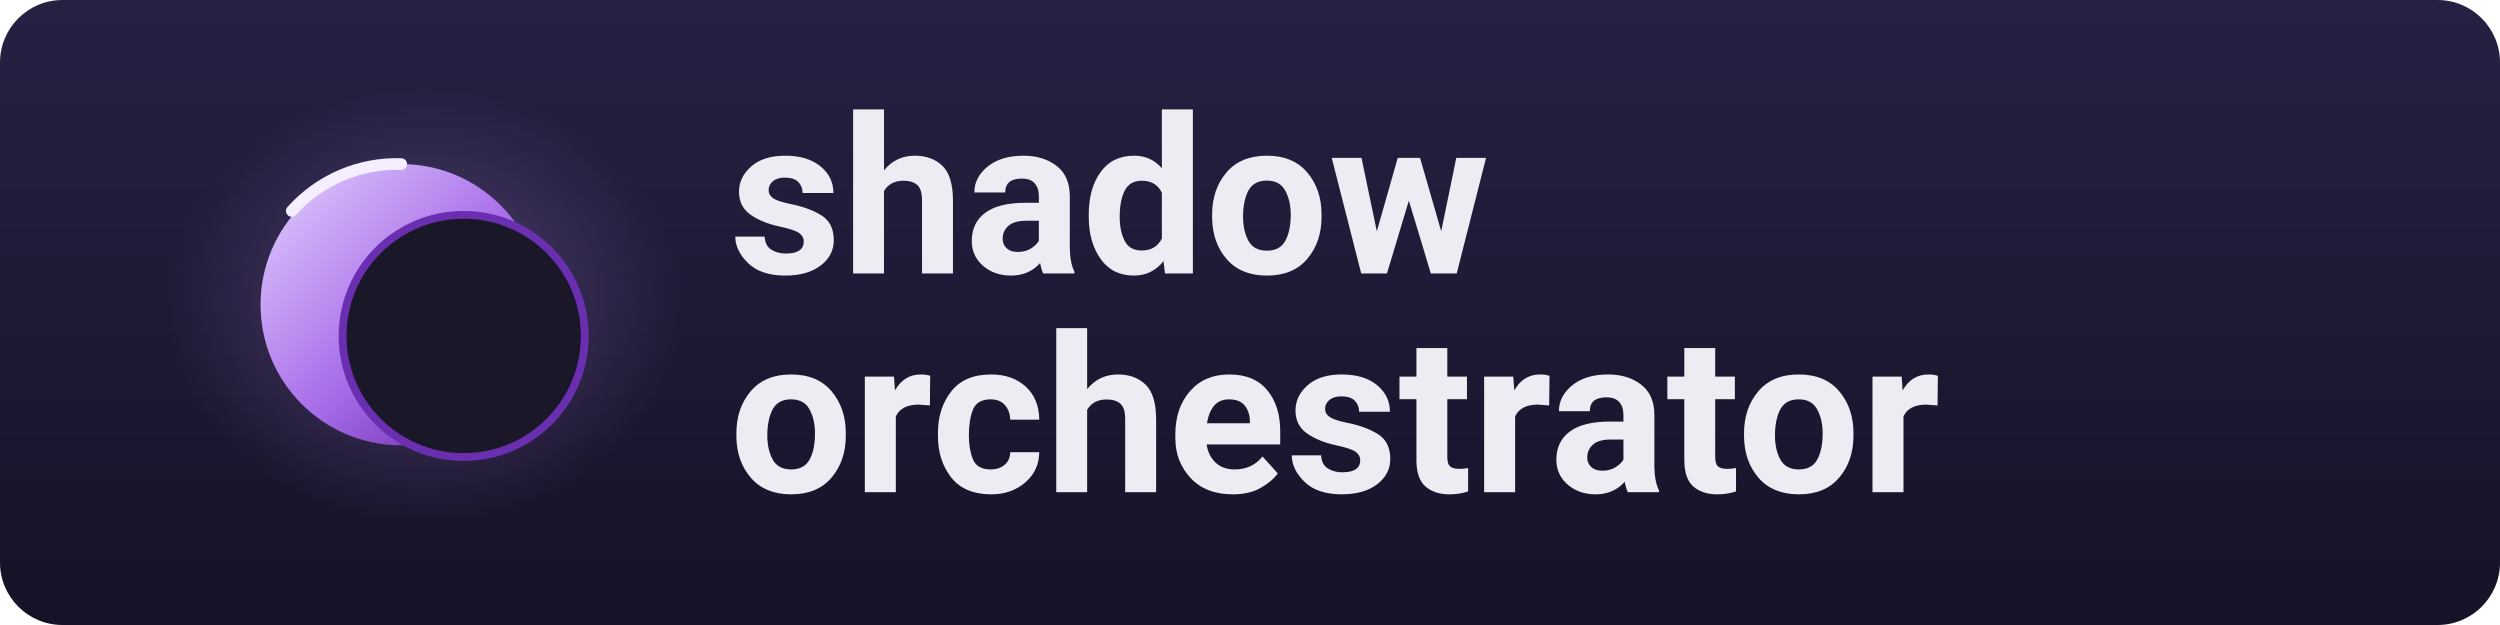
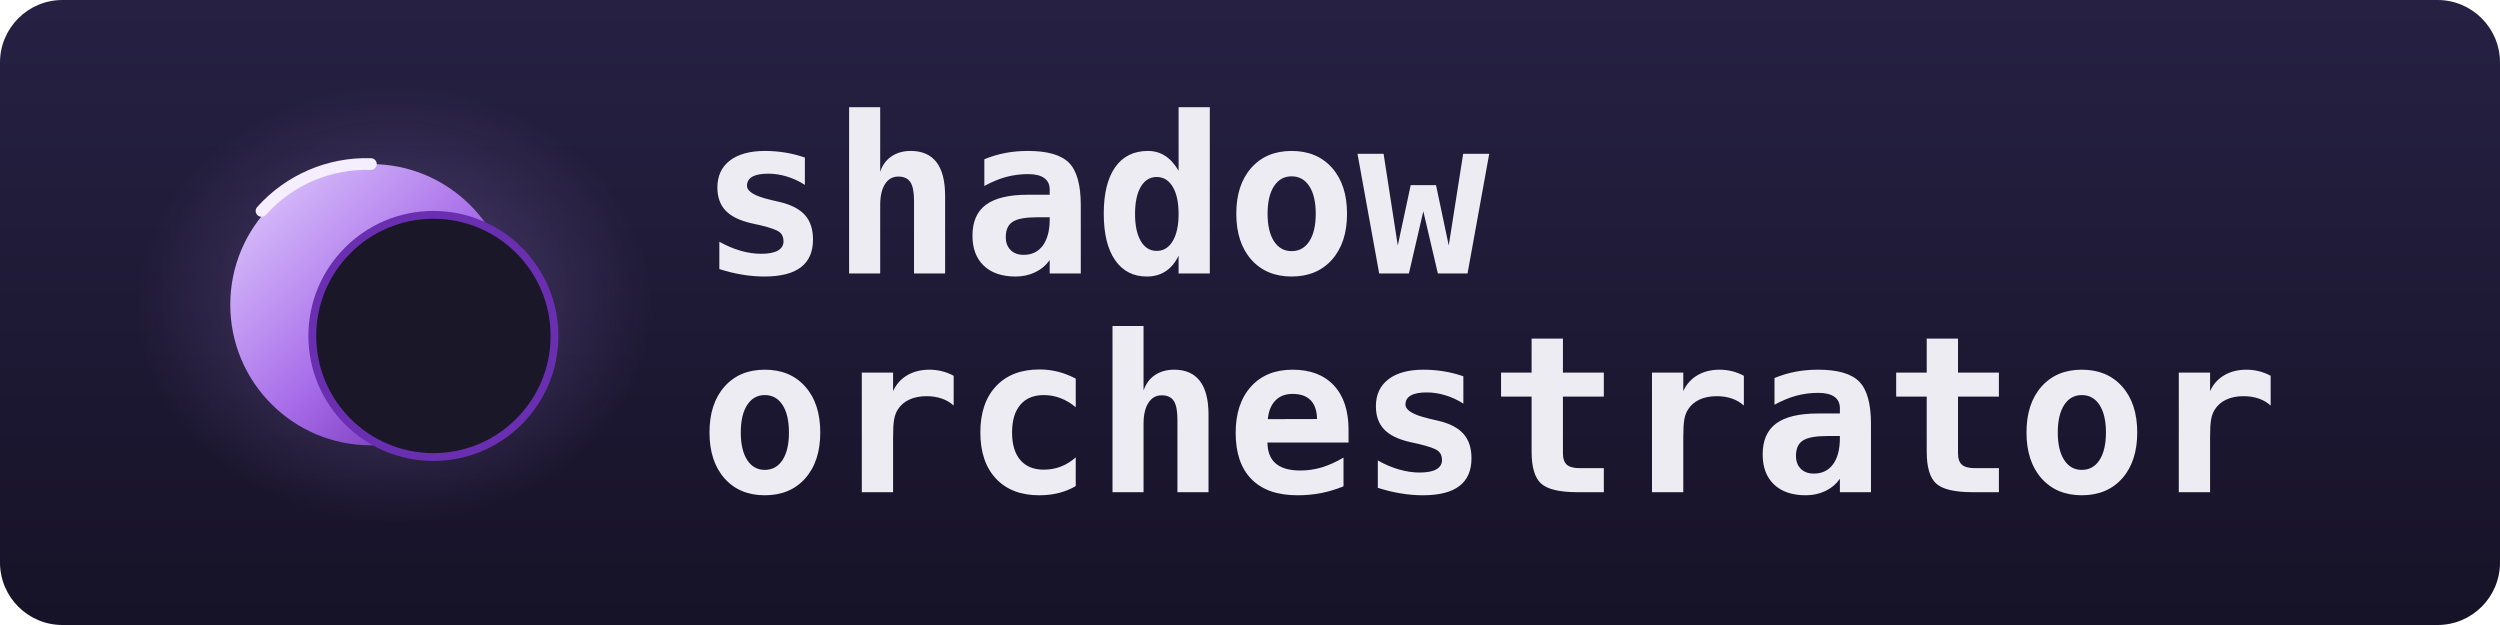
<svg xmlns="http://www.w3.org/2000/svg" viewBox="0 0 640 160" role="img" aria-labelledby="t">
  <defs>
    <linearGradient id="bg" x1="0" y1="0" x2="0" y2="1">
      <stop offset="0" stop-color="#262143" />
      <stop offset="1" stop-color="#161227" />
    </linearGradient>
    <linearGradient id="mark" x1="0" y1="0" x2="1" y2="1">
      <stop offset="0" stop-color="#e3d2ff" />
      <stop offset="0.55" stop-color="#a66ae8" />
      <stop offset="1" stop-color="#5a1e9c" />
    </linearGradient>
    <linearGradient id="mark2" x1="0" y1="0" x2="1" y2="1">
      <stop offset="0" stop-color="#c7a4fb" />
      <stop offset="1" stop-color="#6a2fb0" />
    </linearGradient>
    <linearGradient id="warm" x1="0" y1="0" x2="1" y2="1">
      <stop offset="0" stop-color="#f6d9a0" />
      <stop offset="0.55" stop-color="#e08a3c" />
      <stop offset="1" stop-color="#b8502a" />
    </linearGradient>
    <radialGradient id="halo" cx="0.5" cy="0.5" r="0.5">
      <stop offset="0" stop-color="#b98cf0" stop-opacity="0.32" />
      <stop offset="1" stop-color="#b98cf0" stop-opacity="0" />
    </radialGradient>
    <radialGradient id="glow" cx="0.5" cy="0.5" r="0.5">
      <stop offset="0" stop-color="#a66ae8" stop-opacity="0.5" />
      <stop offset="1" stop-color="#a66ae8" stop-opacity="0" />
    </radialGradient>
  </defs>
  <rect width="640" height="160" rx="16" fill="url(#bg)" />
-   <g transform="translate(-1.3 0)">
+   <g transform="translate(-9.05 0)">
    <ellipse cx="110.0" cy="78" rx="66" ry="56" fill="url(#halo)" />
    <circle cx="104" cy="78" r="36" fill="url(#mark)" />
    <path d="M76 54 A36 36 0 0 1 104 42" fill="none" stroke="#f4eeff" stroke-width="3" stroke-linecap="round" />
    <circle cx="120" cy="86" r="31" fill="#1a1729" stroke="#6a2fb0" stroke-width="2" />
-     <text x="188" y="70" font-family="system-ui, -apple-system, 'Segoe UI', Roboto, sans-serif" font-size="56" font-weight="650" fill="#ececf2">shadow</text>
-     <text x="188" y="126" font-family="system-ui, -apple-system, 'Segoe UI', Roboto, sans-serif" font-size="56" font-weight="650" fill="#ececf2">orchestrator</text>
+     <path d="M215.10 40.33V47.33Q212.88 45.91 210.49 45.19Q208.10 44.46 205.69 44.46Q203.01 44.46 201.64 45.24Q200.28 46.02 200.28 47.55Q200.28 49.74 206.13 51.11L206.43 51.19L208.73 51.73Q213.10 52.77 215.14 55.08Q217.18 57.39 217.18 61.33Q217.18 66.06 214.07 68.43Q210.97 70.79 204.73 70.79Q201.97 70.79 199.07 70.31Q196.18 69.84 193.20 68.88V61.88Q195.85 63.38 198.60 64.18Q201.34 64.97 203.91 64.97Q206.73 64.97 208.18 64.15Q209.63 63.33 209.63 61.77Q209.63 60.24 208.60 59.42Q207.58 58.60 203.72 57.67L201.51 57.18Q196.91 56.14 194.81 53.92Q192.70 51.71 192.70 47.99Q192.70 43.56 195.90 41.10Q199.10 38.64 204.90 38.64Q207.50 38.64 210.08 39.06Q212.66 39.48 215.10 40.33ZM251.00 50.12V70.00H243.04V51.35Q243.04 48.04 242.10 46.62Q241.16 45.20 239.02 45.20Q236.84 45.20 235.61 47.13Q234.38 49.05 234.38 52.47V70.00H226.42V27.45H234.38V43.97Q235.22 41.43 237.27 40.03Q239.32 38.64 242.22 38.64Q246.57 38.64 248.79 41.52Q251.00 44.41 251.00 50.12ZM274.57 55.62Q270.09 55.62 268.31 56.77Q266.53 57.91 266.53 60.70Q266.53 62.78 267.76 64.01Q268.99 65.24 271.10 65.24Q274.27 65.24 276.02 62.85Q277.77 60.46 277.77 56.16V55.62ZM285.73 52.53V70.00H277.77V66.58Q276.32 68.61 274.05 69.70Q271.78 70.79 269.05 70.79Q263.82 70.79 260.91 68.03Q258.00 65.27 258.00 60.32Q258.00 54.96 261.47 52.40Q264.95 49.85 272.22 49.85H277.77V48.51Q277.77 46.57 276.36 45.57Q274.95 44.57 272.22 44.57Q269.35 44.57 266.65 45.29Q263.96 46.02 261.04 47.61V40.77Q263.69 39.68 266.42 39.16Q269.16 38.64 272.22 38.64Q279.68 38.64 282.71 41.67Q285.73 44.71 285.73 52.53ZM310.77 43.72V27.45H318.76V70.00H310.77V65.46Q309.49 68.11 307.45 69.45Q305.41 70.79 302.65 70.79Q297.40 70.79 294.50 66.58Q291.61 62.37 291.61 54.71Q291.61 46.95 294.54 42.79Q297.48 38.64 302.93 38.64Q305.39 38.64 307.34 39.91Q309.30 41.18 310.77 43.72ZM299.62 54.77Q299.62 59.20 301.09 61.71Q302.57 64.23 305.17 64.23Q307.77 64.23 309.27 61.71Q310.77 59.20 310.77 54.77Q310.77 50.34 309.27 47.82Q307.77 45.31 305.17 45.31Q302.57 45.31 301.09 47.82Q299.62 50.34 299.62 54.77ZM339.70 45.14Q336.83 45.14 335.19 47.67Q333.55 50.20 333.55 54.71Q333.55 59.23 335.19 61.76Q336.83 64.29 339.70 64.29Q342.60 64.29 344.24 61.76Q345.88 59.23 345.88 54.71Q345.88 50.20 344.24 47.67Q342.60 45.14 339.70 45.14ZM325.54 54.71Q325.54 47.30 329.38 42.97Q333.22 38.64 339.70 38.64Q346.21 38.64 350.05 42.97Q353.89 47.30 353.89 54.71Q353.89 62.12 350.05 66.46Q346.21 70.79 339.70 70.79Q333.22 70.79 329.38 66.46Q325.54 62.12 325.54 54.71ZM356.57 39.38H363.25L366.88 62.84L370.19 47.39H376.67L379.93 62.84L383.62 39.38H390.29L384.74 70.00H377.14L373.42 54.09L369.73 70.00H362.12Z" fill="#ececf2" />
+     <path d="M204.84 101.14Q201.97 101.14 200.33 103.67Q198.69 106.20 198.69 110.71Q198.69 115.23 200.33 117.76Q201.97 120.29 204.84 120.29Q207.74 120.29 209.38 117.76Q211.02 115.23 211.02 110.71Q211.02 106.20 209.38 103.67Q207.74 101.14 204.84 101.14ZM190.68 110.71Q190.68 103.30 194.52 98.97Q198.36 94.64 204.84 94.64Q211.35 94.64 215.19 98.97Q219.04 103.30 219.04 110.71Q219.04 118.12 215.19 122.46Q211.35 126.79 204.84 126.79Q198.36 126.79 194.52 122.46Q190.68 118.12 190.68 110.71ZM253.19 103.82Q251.88 102.62 250.11 102.02Q248.35 101.42 246.24 101.42Q243.70 101.42 241.80 102.31Q239.90 103.20 238.86 104.89Q238.20 105.93 237.94 107.41Q237.68 108.88 237.68 111.89V126.00H229.67V95.38H237.68V100.13Q238.86 97.51 241.29 96.07Q243.73 94.64 246.98 94.64Q248.62 94.64 250.19 95.03Q251.77 95.43 253.19 96.20ZM284.44 124.44Q282.42 125.62 280.09 126.21Q277.77 126.79 275.09 126.79Q268.01 126.79 264.02 122.53Q260.02 118.26 260.02 110.71Q260.02 103.14 264.04 98.86Q268.06 94.58 275.14 94.58Q277.61 94.58 279.89 95.16Q282.17 95.73 284.44 96.93V104.26Q282.69 102.76 280.60 101.95Q278.51 101.14 276.27 101.14Q272.36 101.14 270.25 103.63Q268.14 106.12 268.14 110.71Q268.14 115.31 270.25 117.77Q272.36 120.23 276.27 120.23Q278.59 120.23 280.61 119.45Q282.64 118.67 284.44 117.09ZM318.43 106.12V126.00H310.47V107.35Q310.47 104.04 309.53 102.62Q308.59 101.20 306.45 101.20Q304.27 101.20 303.04 103.13Q301.80 105.05 301.80 108.47V126.00H293.85V83.45H301.80V99.97Q302.65 97.43 304.70 96.03Q306.75 94.64 309.65 94.64Q314.00 94.64 316.21 97.52Q318.43 100.41 318.43 106.12ZM352.99 124.50Q350.20 125.64 347.30 126.22Q344.41 126.79 341.18 126.79Q333.50 126.79 329.44 122.68Q325.38 118.56 325.38 110.82Q325.38 103.33 329.29 98.98Q333.20 94.64 339.95 94.64Q346.76 94.64 350.52 98.67Q354.28 102.70 354.28 110.03V113.29H333.52Q333.55 116.89 335.66 118.67Q337.76 120.45 341.95 120.45Q344.71 120.45 347.39 119.66Q350.07 118.86 352.99 117.14ZM346.21 107.27Q346.16 104.10 344.58 102.47Q343.01 100.84 339.95 100.84Q337.19 100.84 335.55 102.53Q333.91 104.21 333.61 107.30ZM383.67 96.33V103.33Q381.46 101.91 379.06 101.19Q376.67 100.46 374.27 100.46Q371.59 100.46 370.22 101.24Q368.85 102.02 368.85 103.55Q368.85 105.74 374.70 107.11L375.00 107.19L377.30 107.73Q381.68 108.77 383.71 111.08Q385.75 113.39 385.75 117.33Q385.75 122.06 382.65 124.43Q379.54 126.79 373.31 126.79Q370.55 126.79 367.65 126.31Q364.75 125.84 361.77 124.88V117.88Q364.42 119.38 367.17 120.18Q369.92 120.97 372.49 120.97Q375.30 120.97 376.75 120.15Q378.20 119.33 378.20 117.77Q378.20 116.24 377.18 115.42Q376.15 114.60 372.30 113.67L370.08 113.18Q365.49 112.14 363.38 109.92Q361.28 107.71 361.28 103.99Q361.28 99.56 364.48 97.10Q367.68 94.64 373.47 94.64Q376.07 94.64 378.65 95.06Q381.24 95.48 383.67 96.33ZM409.16 86.68V95.38H419.63V101.53H409.16V116.02Q409.16 118.07 410.15 118.96Q411.15 119.85 413.48 119.85H419.63V126.00H412.90Q406.01 126.00 403.58 123.80Q401.14 121.60 401.14 115.64V101.53H393.32V95.38H401.14V86.68ZM455.48 103.82Q454.16 102.62 452.40 102.02Q450.64 101.42 448.53 101.42Q445.99 101.42 444.09 102.31Q442.19 103.20 441.15 104.89Q440.49 105.93 440.23 107.41Q439.97 108.88 439.97 111.89V126.00H431.96V95.38H439.97V100.13Q441.15 97.51 443.58 96.07Q446.02 94.64 449.27 94.64Q450.91 94.64 452.48 95.03Q454.05 95.43 455.48 96.20ZM476.86 111.62Q472.38 111.62 470.60 112.77Q468.82 113.91 468.82 116.70Q468.82 118.78 470.05 120.01Q471.28 121.24 473.39 121.24Q476.56 121.24 478.31 118.85Q480.06 116.46 480.06 112.16V111.62ZM488.02 108.53V126.00H480.06V122.58Q478.61 124.61 476.34 125.70Q474.07 126.79 471.34 126.79Q466.11 126.79 463.20 124.03Q460.29 121.27 460.29 116.32Q460.29 110.96 463.76 108.40Q467.23 105.85 474.51 105.85H480.06V104.51Q480.06 102.57 478.65 101.57Q477.24 100.57 474.51 100.57Q471.64 100.57 468.94 101.29Q466.25 102.02 463.32 103.61V96.77Q465.98 95.68 468.71 95.16Q471.45 94.64 474.51 94.64Q481.97 94.64 484.99 97.67Q488.02 100.71 488.02 108.53ZM510.30 86.68V95.38H520.77V101.53H510.30V116.02Q510.30 118.07 511.30 118.96Q512.30 119.85 514.62 119.85H520.77V126.00H514.05Q507.16 126.00 504.72 123.80Q502.29 121.60 502.29 115.64V101.53H494.47V95.38H502.29V86.68ZM541.99 101.14Q539.12 101.14 537.48 103.67Q535.84 106.20 535.84 110.71Q535.84 115.23 537.48 117.76Q539.12 120.29 541.99 120.29Q544.89 120.29 546.53 117.76Q548.17 115.23 548.17 110.71Q548.17 106.20 546.53 103.67Q544.89 101.14 541.99 101.14ZM527.83 110.71Q527.83 103.30 531.67 98.97Q535.51 94.64 541.99 94.64Q548.50 94.64 552.34 98.97Q556.18 103.30 556.18 110.71Q556.18 118.12 552.34 122.46Q548.50 126.79 541.99 126.79Q535.51 126.79 531.67 122.46Q527.83 118.12 527.83 110.71ZM590.34 103.82Q589.02 102.62 587.26 102.02Q585.50 101.42 583.39 101.42Q580.85 101.42 578.95 102.31Q577.05 103.20 576.01 104.89Q575.35 105.93 575.09 107.41Q574.83 108.88 574.83 111.89V126.00H566.82V95.38H574.83V100.13Q576.01 97.51 578.44 96.07Q580.88 94.64 584.13 94.64Q585.77 94.64 587.34 95.03Q588.91 95.43 590.34 96.20Z" fill="#ececf2" />
  </g>
</svg>
